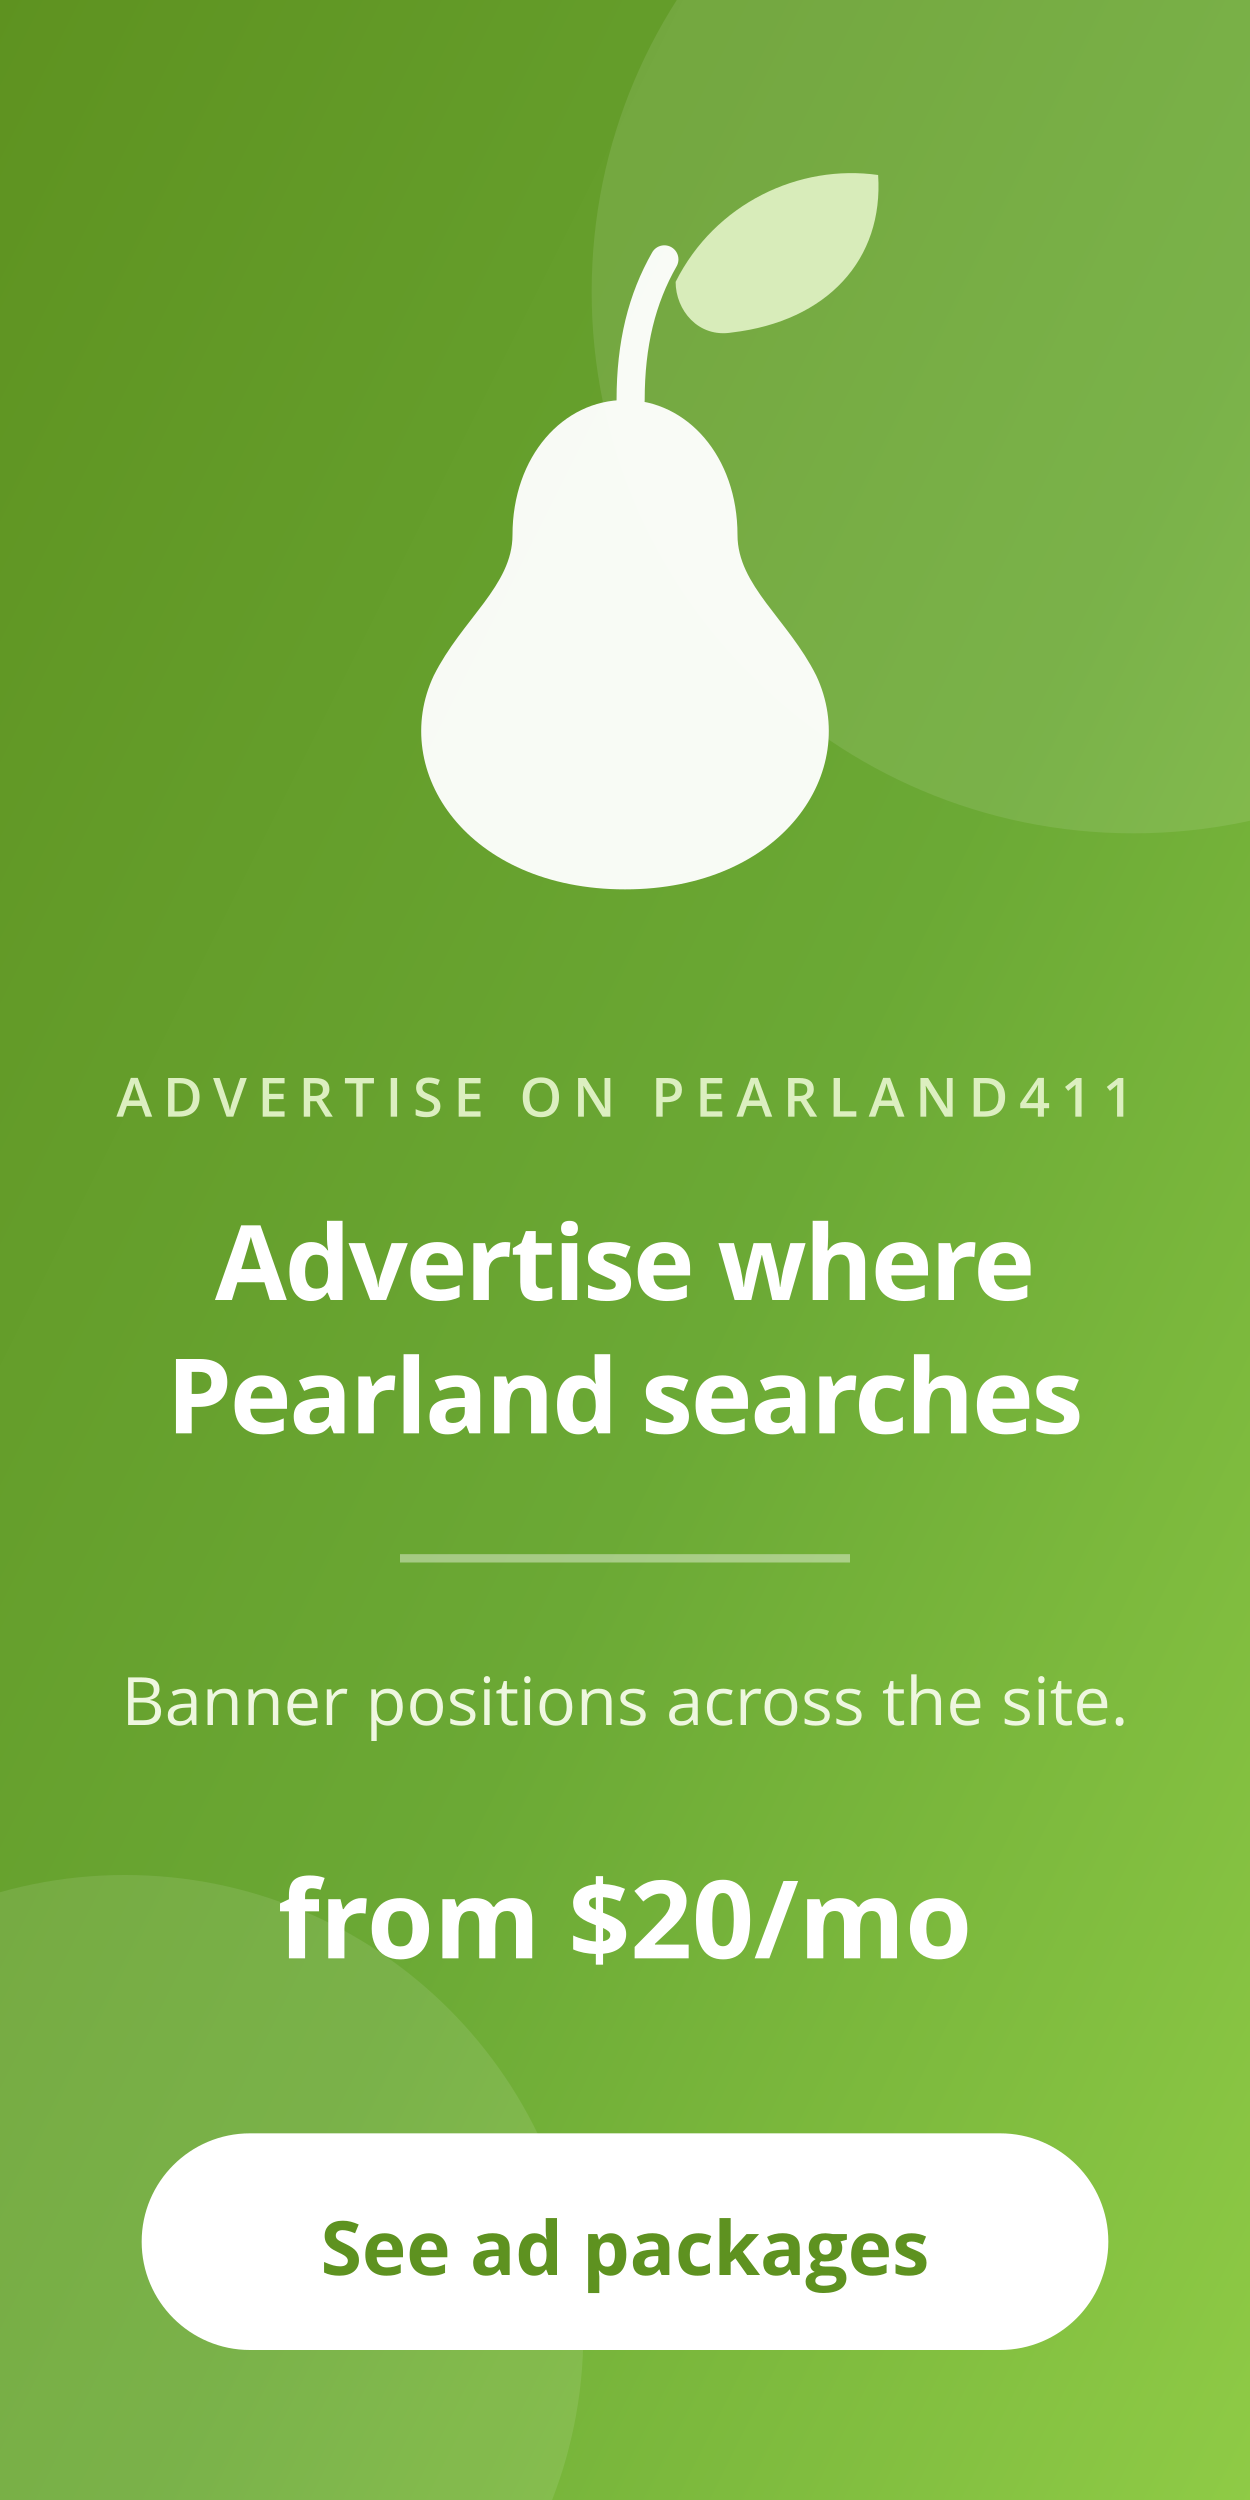
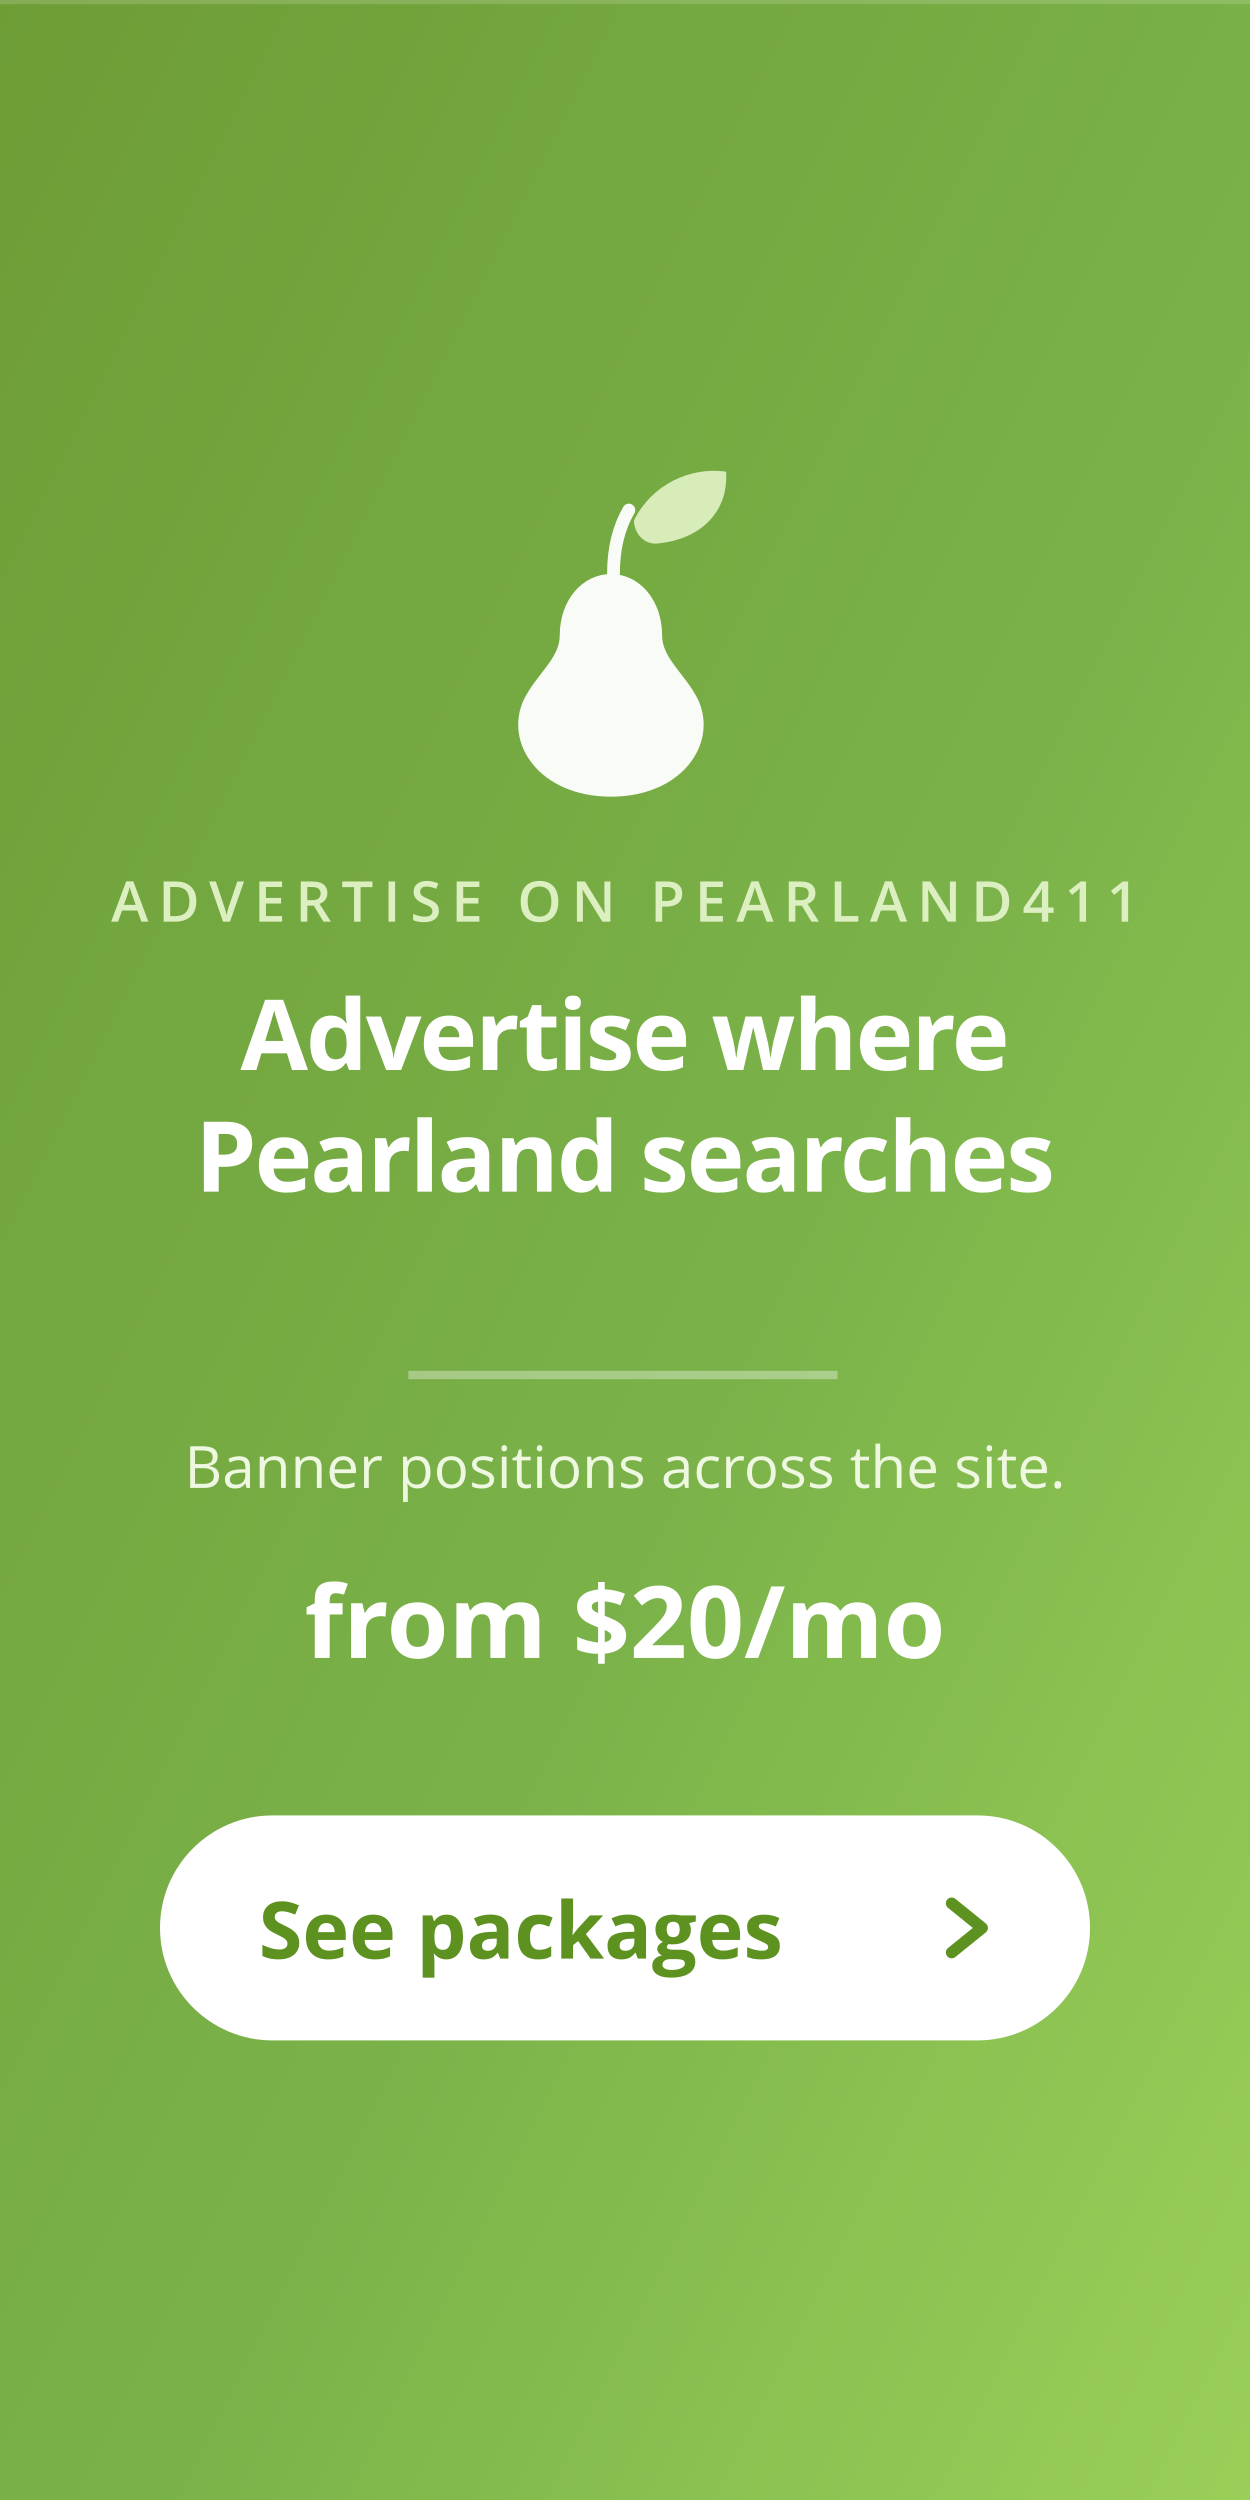
<svg xmlns="http://www.w3.org/2000/svg" viewBox="0 0 300 600" width="300" height="600" role="img" aria-label="Advertise your business on Pearland411">
  <defs>
-     <linearGradient id="ggreentall" x1="0" y1="0" x2="1" y2="1">
+     <linearGradient id="ggreen300x600" x1="0" y1="0" x2="1" y2="1">
      <stop offset="0" stop-color="#5E9220" />
      <stop offset="0.55" stop-color="#6BA935" />
      <stop offset="1" stop-color="#8FCB46" />
    </linearGradient>
  </defs>
-   <rect width="300" height="600" fill="url(#ggreentall)" />
+   <rect width="300" height="600" fill="url(#ggreen300x600)" />
  <g opacity="0.10" fill="#FFFFFF">
-     <circle cx="272" cy="70" r="130" />
-     <circle cx="30" cy="560" r="110" />
+     <circle cx="270" cy="-72" r="510" />
+     <circle cx="18" cy="630" r="372" />
  </g>
-   <g transform="translate(150 150) scale(1.35)">
-     <g transform="scale(1.0)" opacity="0.95">
-       <path d="M0-40c-11 0-20 10-20 24 0 9-9 15-14 25-8 17 6 38 34 38s42-21 34-38c-5-10-14-16-14-25 0-14-9-24-20-24z" fill="#FFFFFF" />
-       <path d="M1-40c0-10 2-18 6-25" stroke="#FFFFFF" stroke-width="5" stroke-linecap="round" fill="none" />
-       <path d="M9-61c7-14 22-21 36-19 1 15-9 26-26 28-6 1-10-4-10-9z" fill="#DCEFC0" />
+   <rect x="0" y="0" width="300" height="1" fill="#FFFFFF" opacity="0.16" />
+   <g transform="translate(150.0 152.2)">
+     <g transform="scale(0.6142) translate(-5.5 16.5)">
+       <g transform="scale(1.0)" opacity="0.95">
+         <path d="M0-40c-11 0-20 10-20 24 0 9-9 15-14 25-8 17 6 38 34 38s42-21 34-38c-5-10-14-16-14-25 0-14-9-24-20-24z" fill="#FFFFFF" />
+         <path d="M1-40c0-10 2-18 6-25" stroke="#FFFFFF" stroke-width="5" stroke-linecap="round" fill="none" />
+         <path d="M9-61c7-14 22-21 36-19 1 15-9 26-26 28-6 1-10-4-10-9z" fill="#DCEFC0" />
+       </g>
    </g>
  </g>
-   <text x="150" y="268" text-anchor="middle" font-family="'Open Sans',system-ui,-apple-system,'Segoe UI',Roboto,Arial,sans-serif" font-size="13" font-weight="600" letter-spacing="2.6" fill="#DCEFC0">ADVERTISE ON PEARLAND411</text>
-   <text x="150" y="312" text-anchor="middle" font-family="'Poppins','Open Sans',system-ui,-apple-system,'Segoe UI',Roboto,Arial,sans-serif" font-size="25" font-weight="700" letter-spacing="-0.5" fill="#FFFFFF">Advertise where</text>
-   <text x="150" y="344" text-anchor="middle" font-family="'Poppins','Open Sans',system-ui,-apple-system,'Segoe UI',Roboto,Arial,sans-serif" font-size="25" font-weight="700" letter-spacing="-0.5" fill="#FFFFFF">Pearland searches</text>
-   <path d="M96 374h108" stroke="#FFFFFF" stroke-width="2" opacity="0.4" />
-   <text x="150" y="414" text-anchor="middle" font-family="'Open Sans',system-ui,-apple-system,'Segoe UI',Roboto,Arial,sans-serif" font-size="16" fill="#EEF7DF">Banner positions across the site.</text>
-   <text x="150" y="470" text-anchor="middle" font-family="'Poppins','Open Sans',system-ui,-apple-system,'Segoe UI',Roboto,Arial,sans-serif" font-size="26" font-weight="700" fill="#FFFFFF">from $20/mo</text>
-   <g transform="translate(34 512)">
-     <rect width="232" height="52" rx="26" fill="#FFFFFF" />
-     <text x="116" y="34" text-anchor="middle" font-family="'Poppins','Open Sans',system-ui,-apple-system,'Segoe UI',Roboto,Arial,sans-serif" font-size="18" font-weight="700" fill="#5E9220">See ad packages</text>
+   <text x="150.0" y="221.2" text-anchor="middle" font-family="'Open Sans',system-ui,-apple-system,'Segoe UI',Roboto,Arial,sans-serif" font-size="13.5" font-weight="600" fill="#DCEFC0" letter-spacing="2.40">ADVERTISE ON PEARLAND411</text>
+   <text x="150.0" y="256.8" text-anchor="middle" font-family="'Poppins','Open Sans',system-ui,-apple-system,'Segoe UI',Roboto,Arial,sans-serif" font-size="23.5" font-weight="700" fill="#FFFFFF" letter-spacing="-0.50">Advertise where</text>
+   <text x="150.0" y="286.0" text-anchor="middle" font-family="'Poppins','Open Sans',system-ui,-apple-system,'Segoe UI',Roboto,Arial,sans-serif" font-size="23.5" font-weight="700" fill="#FFFFFF" letter-spacing="-0.50">Pearland searches</text>
+   <path d="M98 330h103" stroke="#FFFFFF" stroke-width="2" opacity="0.35" />
+   <text x="150.0" y="357.1" text-anchor="middle" font-family="'Open Sans',system-ui,-apple-system,'Segoe UI',Roboto,Arial,sans-serif" font-size="14.0" font-weight="400" fill="#EEF7DF">Banner positions across the site.</text>
+   <text x="150.0" y="397.9" text-anchor="middle" font-family="'Poppins','Open Sans',system-ui,-apple-system,'Segoe UI',Roboto,Arial,sans-serif" font-size="24.0" font-weight="700" fill="#FFFFFF">from $20/mo</text>
+   <g>
+     <rect x="38.4" y="435.7" width="223.2" height="54.0" rx="27.0" fill="#FFFFFF" />
+     <text x="62.1" y="462.7" dominant-baseline="central" font-family="'Poppins','Open Sans',system-ui,-apple-system,'Segoe UI',Roboto,Arial,sans-serif" font-size="19.0" font-weight="700" fill="#5E9220">See packages</text>
+     <path d="M228.4 456.8L235.7 462.7L228.4 468.6" fill="none" stroke="#5E9220" stroke-width="2.8" stroke-linecap="round" stroke-linejoin="round" />
  </g>
</svg>
